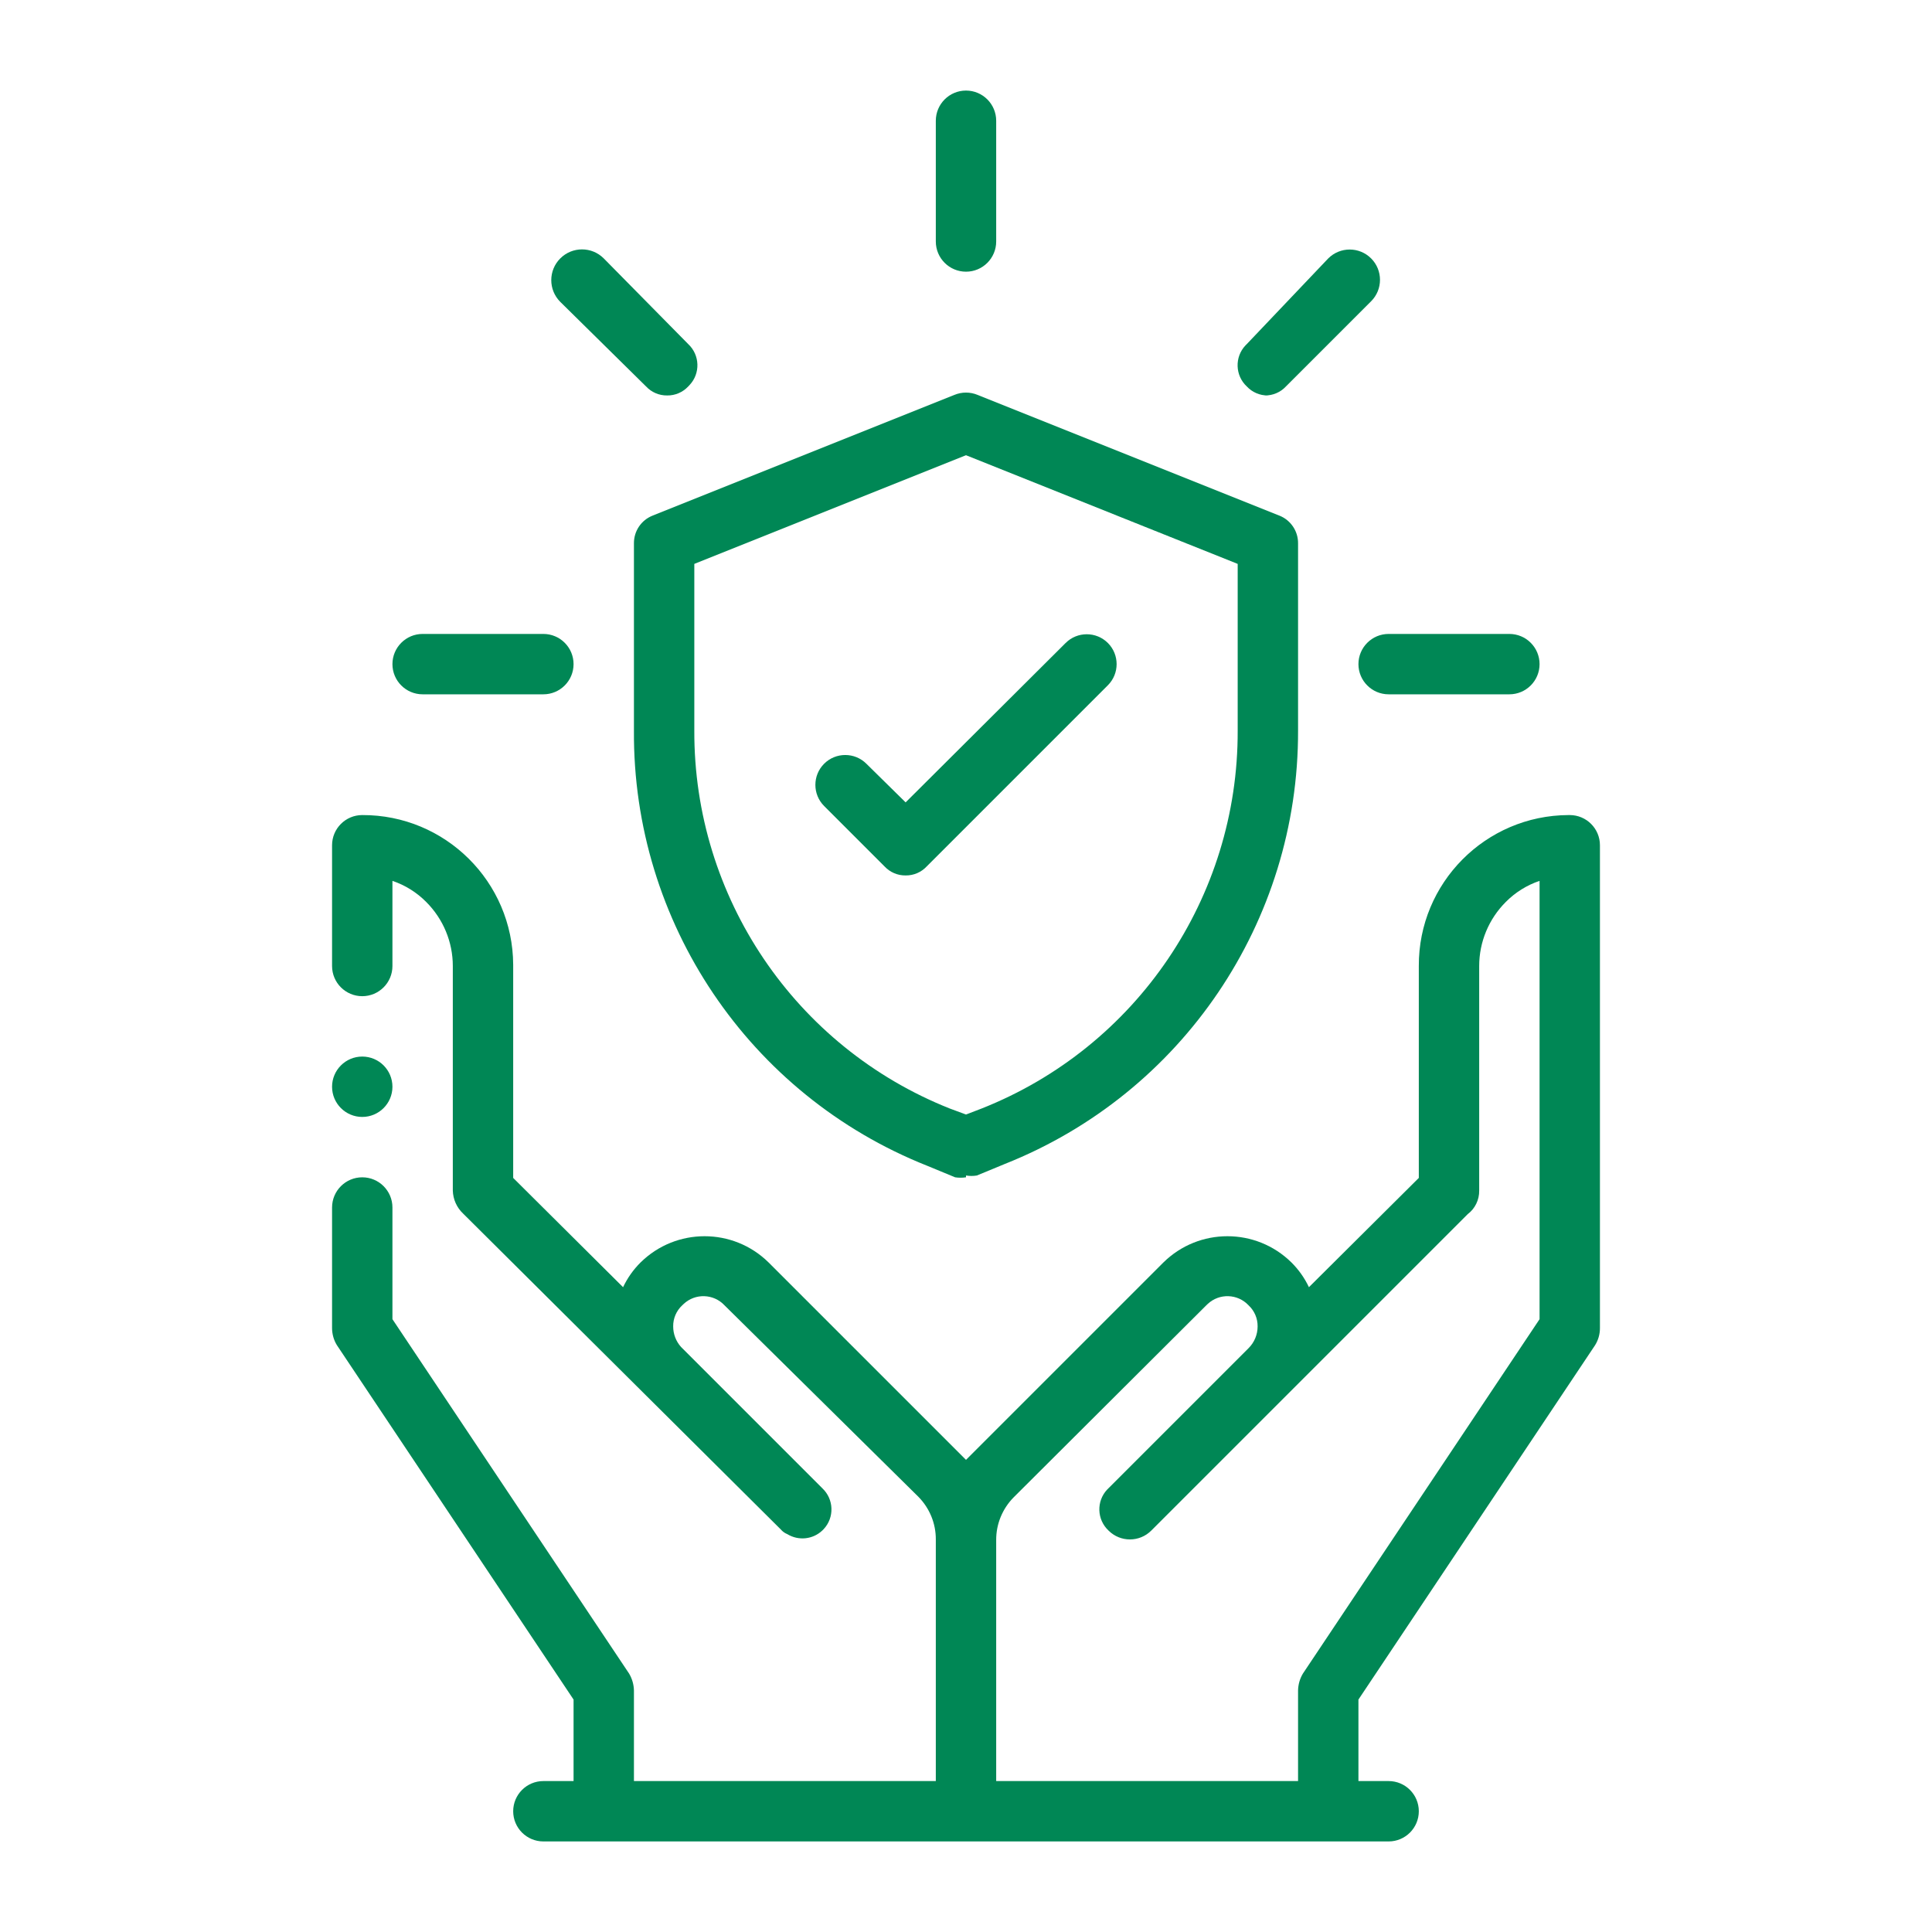
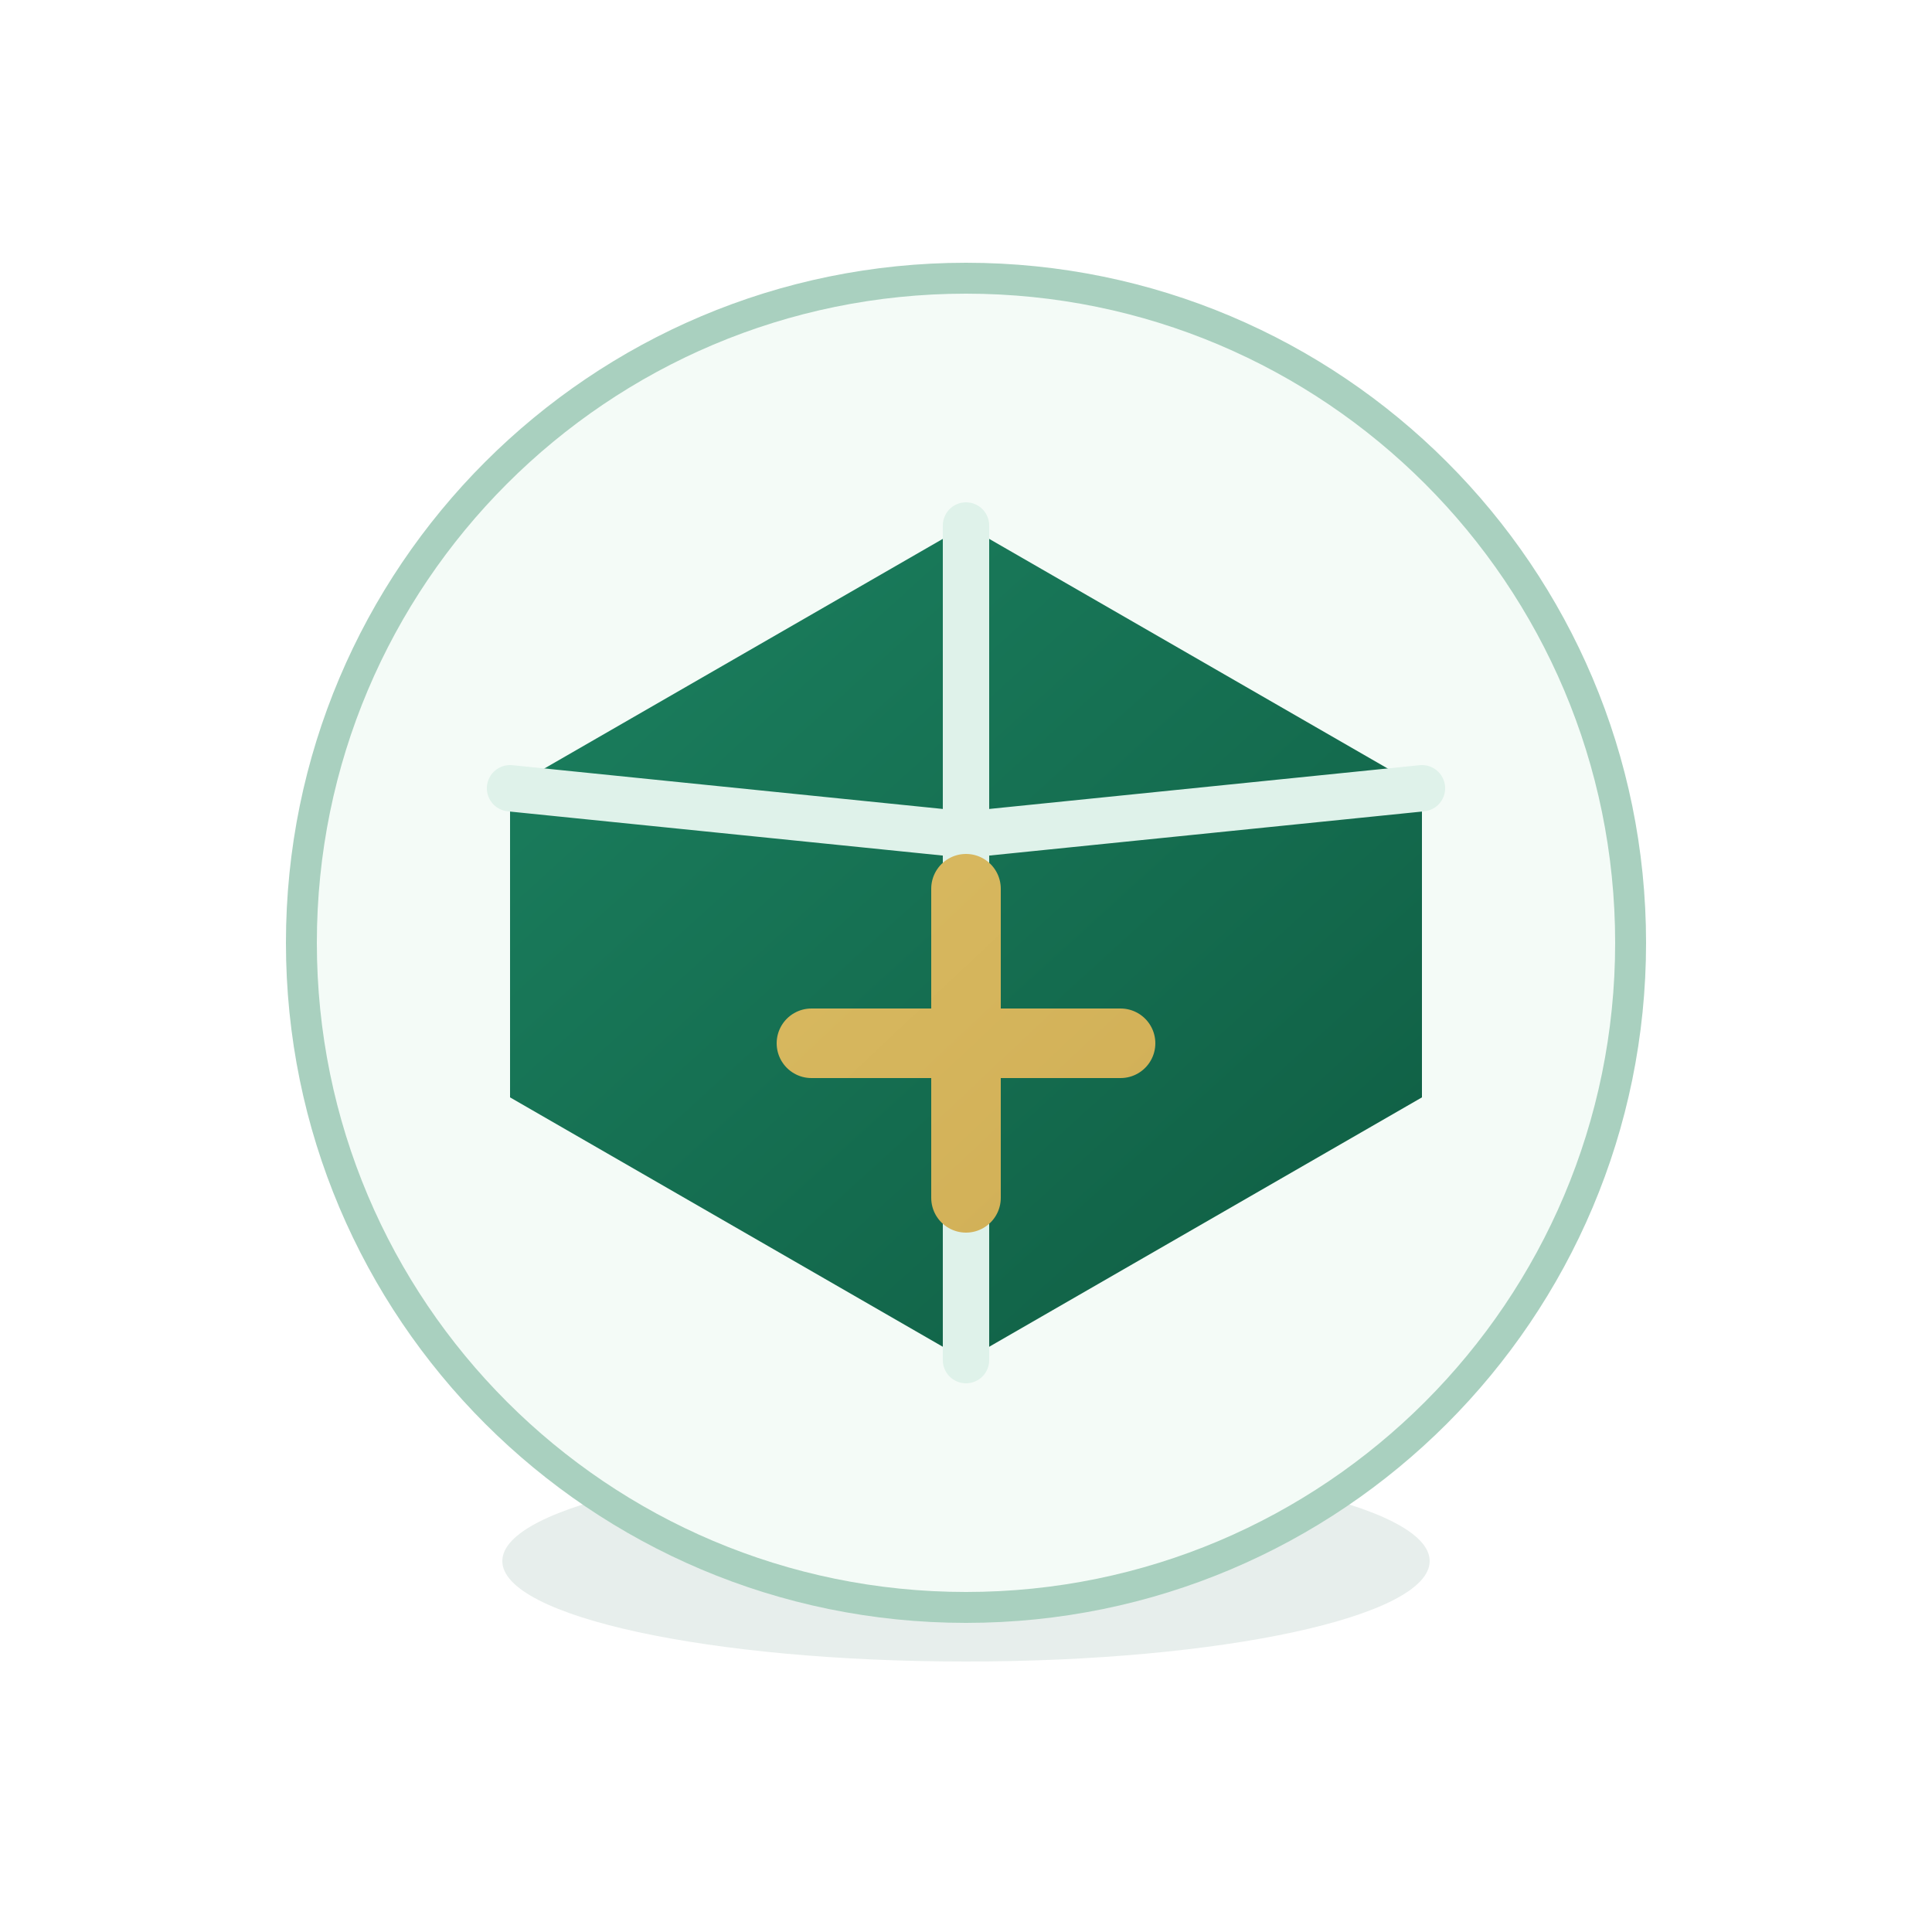
- <svg xmlns="http://www.w3.org/2000/svg" width="512" height="512" viewBox="0 0 32 32" overflow="hidden">
-   <style>
- .MsftOfcThm_Accent1_Fill_v2 {
-  fill:#008755;
- }
- </style>
-   <g>
-     <path d="M6 17.5C6.276 17.5 6.5 17.724 6.5 18 6.5 18.276 6.276 18.5 6 18.5 5.724 18.5 5.5 18.276 5.5 18 5.5 17.724 5.724 17.5 6 17.5Z" class="MsftOfcThm_Accent1_Fill_v2" fill="#9B945F" fill-rule="evenodd" />
-     <path d="M16.5 29.5 21.5 29.5 21.5 28C21.502 27.901 21.529 27.805 21.58 27.72L25.5 21.85 25.5 14.59C25.289 14.661 25.097 14.781 24.94 14.94 24.659 15.221 24.5 15.602 24.5 16L24.5 19.72C24.502 19.873 24.432 20.018 24.31 20.11L19.07 25.35C18.875 25.546 18.559 25.547 18.363 25.353 18.362 25.352 18.361 25.351 18.36 25.35 18.167 25.169 18.157 24.865 18.338 24.672 18.345 24.664 18.353 24.657 18.36 24.65L20.68 22.33C20.776 22.235 20.83 22.105 20.83 21.97 20.832 21.837 20.777 21.71 20.68 21.62 20.499 21.427 20.195 21.417 20.002 21.599 19.994 21.605 19.987 21.613 19.98 21.62L16.79 24.8C16.603 24.989 16.498 25.244 16.5 25.51ZM10.32 21.32C10.392 21.168 10.49 21.029 10.61 20.91 11.198 20.331 12.142 20.331 12.73 20.91L15.91 24.09 16 24.18 16.09 24.09 19.27 20.91C19.858 20.331 20.802 20.331 21.39 20.91 21.51 21.029 21.608 21.168 21.68 21.32L23.5 19.51 23.5 16C23.494 14.625 24.605 13.505 25.98 13.5 25.987 13.5 25.993 13.5 26 13.5 26.276 13.5 26.5 13.724 26.5 14L26.5 22C26.5 22.099 26.472 22.196 26.42 22.28L22.5 28.15 22.5 29.5 23 29.5C23.276 29.5 23.5 29.724 23.5 30 23.5 30.276 23.276 30.5 23 30.5L9 30.5C8.724 30.5 8.5 30.276 8.5 30 8.5 29.724 8.724 29.5 9 29.5L9.5 29.5 9.5 28.15 5.58 22.28C5.528 22.196 5.501 22.099 5.5 22L5.5 20C5.5 19.724 5.724 19.5 6 19.5 6.276 19.5 6.5 19.724 6.5 20L6.5 21.85 10.42 27.72C10.47 27.805 10.498 27.901 10.5 28L10.5 29.5 15.5 29.5 15.5 25.5C15.502 25.234 15.397 24.979 15.21 24.79L12 21.62C11.819 21.427 11.515 21.417 11.322 21.599 11.314 21.605 11.307 21.613 11.3 21.62 11.203 21.71 11.148 21.837 11.15 21.97 11.15 22.096 11.196 22.216 11.28 22.31L13.62 24.65C13.813 24.831 13.823 25.135 13.642 25.328 13.635 25.336 13.627 25.343 13.62 25.35 13.462 25.499 13.225 25.523 13.04 25.41 12.997 25.393 12.96 25.365 12.93 25.33L7.67 20.1C7.565 20.001 7.504 19.864 7.5 19.72L7.5 16C7.5 15.602 7.341 15.221 7.06 14.94 6.903 14.781 6.711 14.661 6.5 14.59L6.5 16C6.5 16.276 6.276 16.5 6 16.5 5.724 16.5 5.5 16.276 5.5 16L5.5 14C5.5 13.724 5.724 13.5 6 13.5 7.375 13.495 8.494 14.605 8.5 15.98 8.5 15.987 8.5 15.993 8.5 16L8.5 19.51ZM9 11.5 7 11.5C6.724 11.5 6.5 11.276 6.5 11 6.5 10.724 6.724 10.5 7 10.5L9 10.5C9.276 10.5 9.5 10.724 9.5 11 9.5 11.276 9.276 11.5 9 11.5ZM11.05 6.55C10.917 6.552 10.79 6.497 10.7 6.4L9.28 5C9.081 4.801 9.081 4.479 9.28 4.28 9.479 4.081 9.801 4.081 10 4.28L11.4 5.7C11.593 5.881 11.603 6.185 11.421 6.378 11.415 6.386 11.407 6.393 11.4 6.4 11.31 6.497 11.183 6.552 11.05 6.55ZM16 4.5C15.724 4.5 15.5 4.276 15.5 4L15.5 2C15.5 1.724 15.724 1.5 16 1.5 16.276 1.5 16.5 1.724 16.5 2L16.5 4C16.5 4.276 16.276 4.5 16 4.5ZM21 6.55C20.867 6.552 20.74 6.497 20.65 6.4 20.457 6.219 20.447 5.915 20.628 5.722 20.635 5.714 20.643 5.707 20.65 5.7L22 4.28C22.196 4.084 22.514 4.084 22.71 4.28 22.906 4.476 22.906 4.794 22.71 4.99L21.3 6.4C21.21 6.497 21.083 6.552 20.95 6.55ZM25 11.5 23 11.5C22.724 11.5 22.5 11.276 22.5 11 22.5 10.724 22.724 10.5 23 10.5L25 10.5C25.276 10.5 25.5 10.724 25.5 11 25.5 11.276 25.276 11.5 25 11.5Z" class="MsftOfcThm_Accent1_Fill_v2" fill="#9B945F" />
-     <path d="M16 19.5C15.94 19.509 15.88 19.509 15.82 19.5L15.36 19.31C12.408 18.139 10.478 15.276 10.5 12.1L10.5 9C10.498 8.797 10.621 8.614 10.81 8.54L15.81 6.54C15.932 6.49 16.068 6.49 16.19 6.54L21.19 8.54C21.378 8.614 21.502 8.797 21.5 9L21.5 12.1C21.509 15.265 19.581 18.113 16.64 19.28L16.18 19.47C16.12 19.48 16.06 19.48 16 19.47ZM11.5 9.34 11.5 12.1C11.49 14.858 13.168 17.341 15.73 18.36L16 18.46 16.26 18.36C18.826 17.344 20.509 14.86 20.5 12.1L20.5 9.34 16 7.54Z" class="MsftOfcThm_Accent1_Fill_v2" fill="#9B945F" />
-     <path d="M15 14.5C14.867 14.502 14.74 14.447 14.65 14.35L13.65 13.35C13.457 13.157 13.457 12.843 13.65 12.65 13.843 12.457 14.157 12.457 14.35 12.65L15 13.29 17.65 10.65C17.843 10.457 18.157 10.457 18.35 10.65 18.543 10.843 18.543 11.157 18.35 11.35L15.35 14.35C15.26 14.447 15.133 14.502 15 14.5Z" class="MsftOfcThm_Accent1_Fill_v2" fill="#9B945F" />
-   </g>
+ <svg xmlns="http://www.w3.org/2000/svg" width="500" height="500" viewBox="0 0 500 500" fill="none">
+   <defs>
+     <linearGradient id="g" x1="80" y1="64" x2="420" y2="438" gradientUnits="userSpaceOnUse">
+       <stop stop-color="#1F8B68" />
+       <stop offset="1" stop-color="#0B5139" />
+     </linearGradient>
+     <linearGradient id="a" x1="90" y1="80" x2="410" y2="420" gradientUnits="userSpaceOnUse">
+       <stop stop-color="#E4C96F" />
+       <stop offset="1" stop-color="#C7A24A" />
+     </linearGradient>
+     <linearGradient id="t" x1="88" y1="80" x2="420" y2="410" gradientUnits="userSpaceOnUse">
+       <stop stop-color="#2BC7B8" />
+       <stop offset="1" stop-color="#16A394" />
+     </linearGradient>
+   </defs>
+   <ellipse cx="250" cy="404" rx="120" ry="26" fill="#0B5139" opacity="0.10" />
+   <circle cx="250" cy="244" r="172" fill="#F4FBF7" stroke="#A9D0BF" stroke-width="8" />
+   <path d="M250 136l118 68v80L250 352l-118-68v-80z" fill="url(#g)" />
+   <path d="M250 136v80l118-12M250 216l-118-12M250 216v136" stroke="#DFF2EA" stroke-width="12" stroke-linecap="round" stroke-linejoin="round" />
+   <path d="M210 270h80M250 230v80" stroke="url(#a)" stroke-width="18" stroke-linecap="round" />
</svg>
